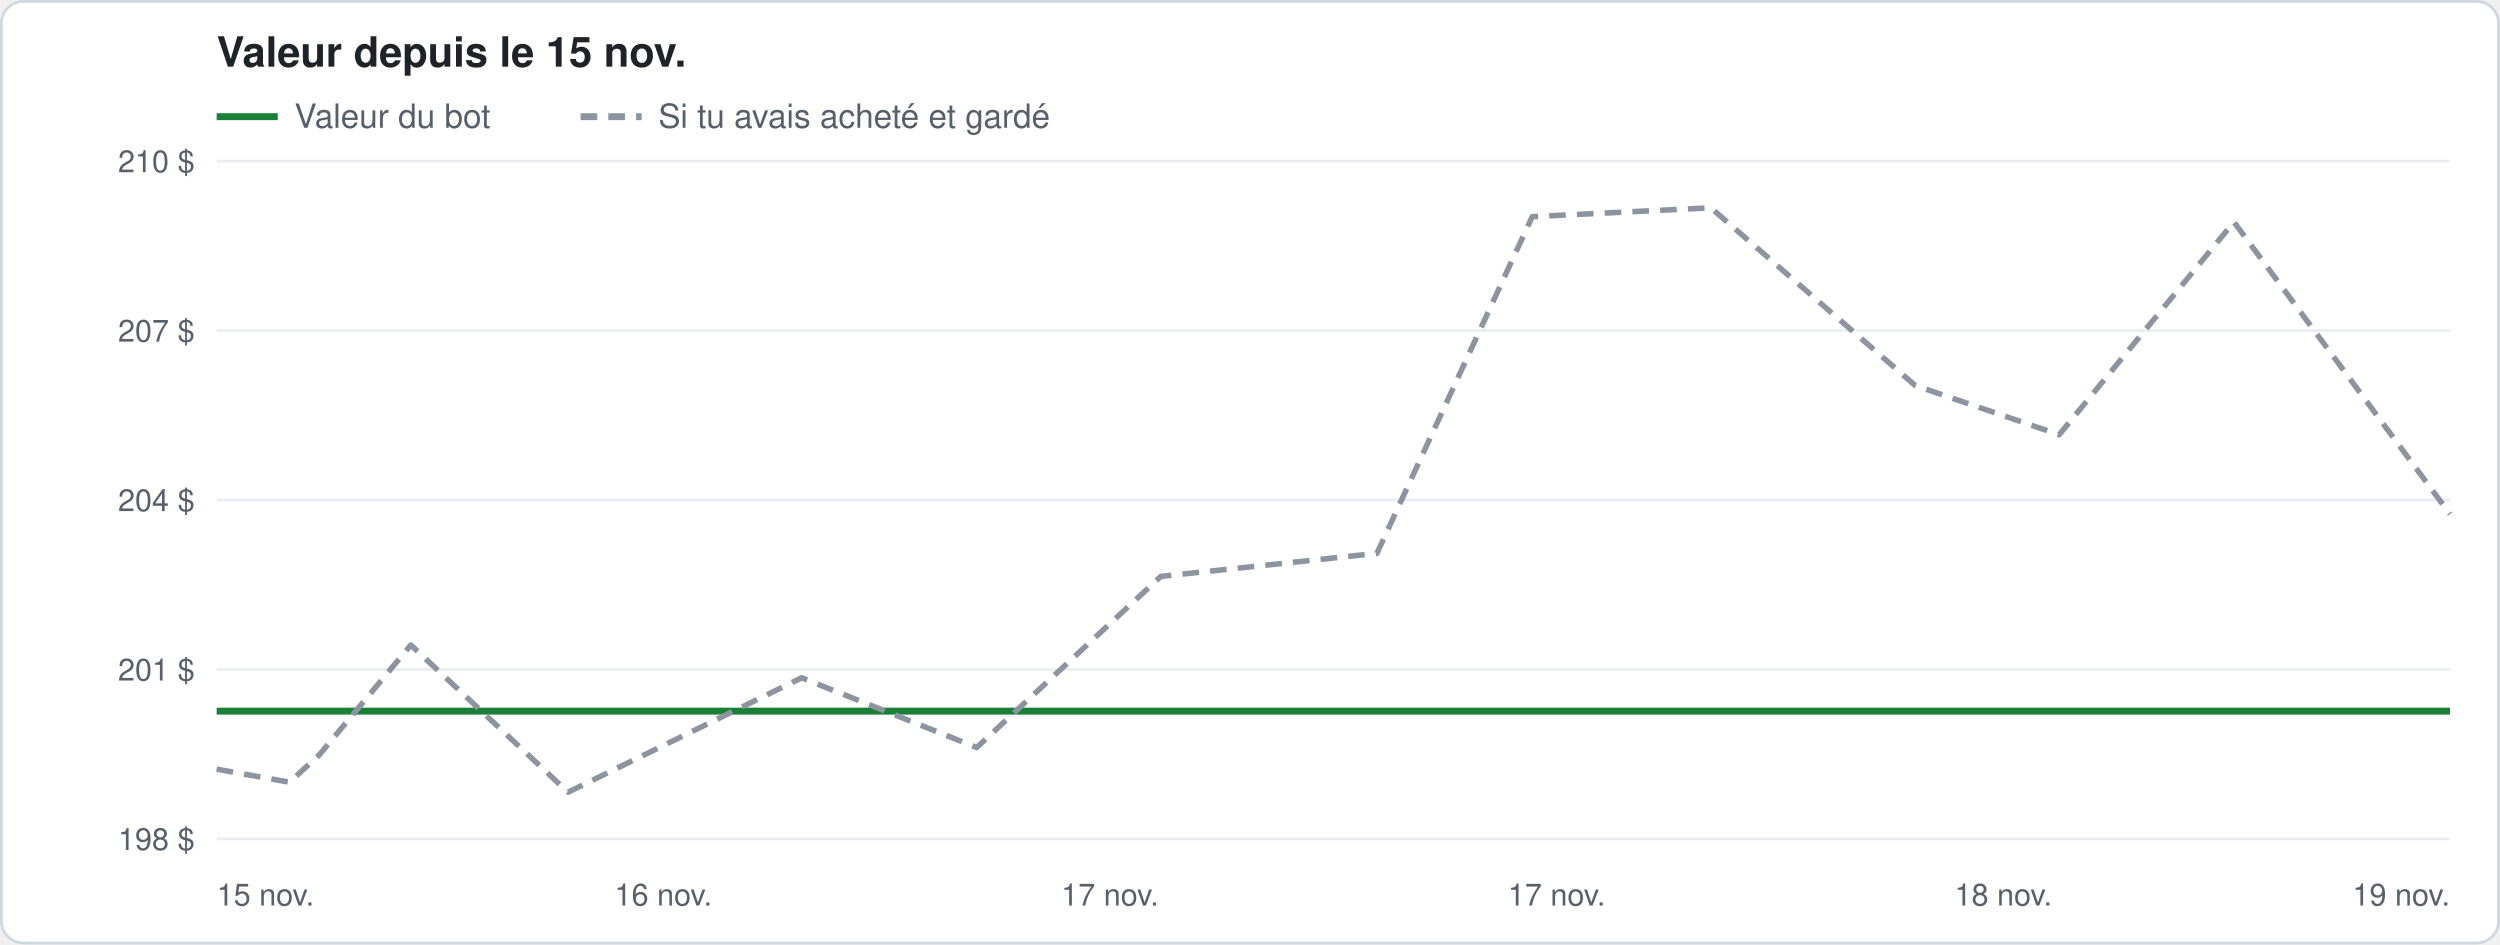
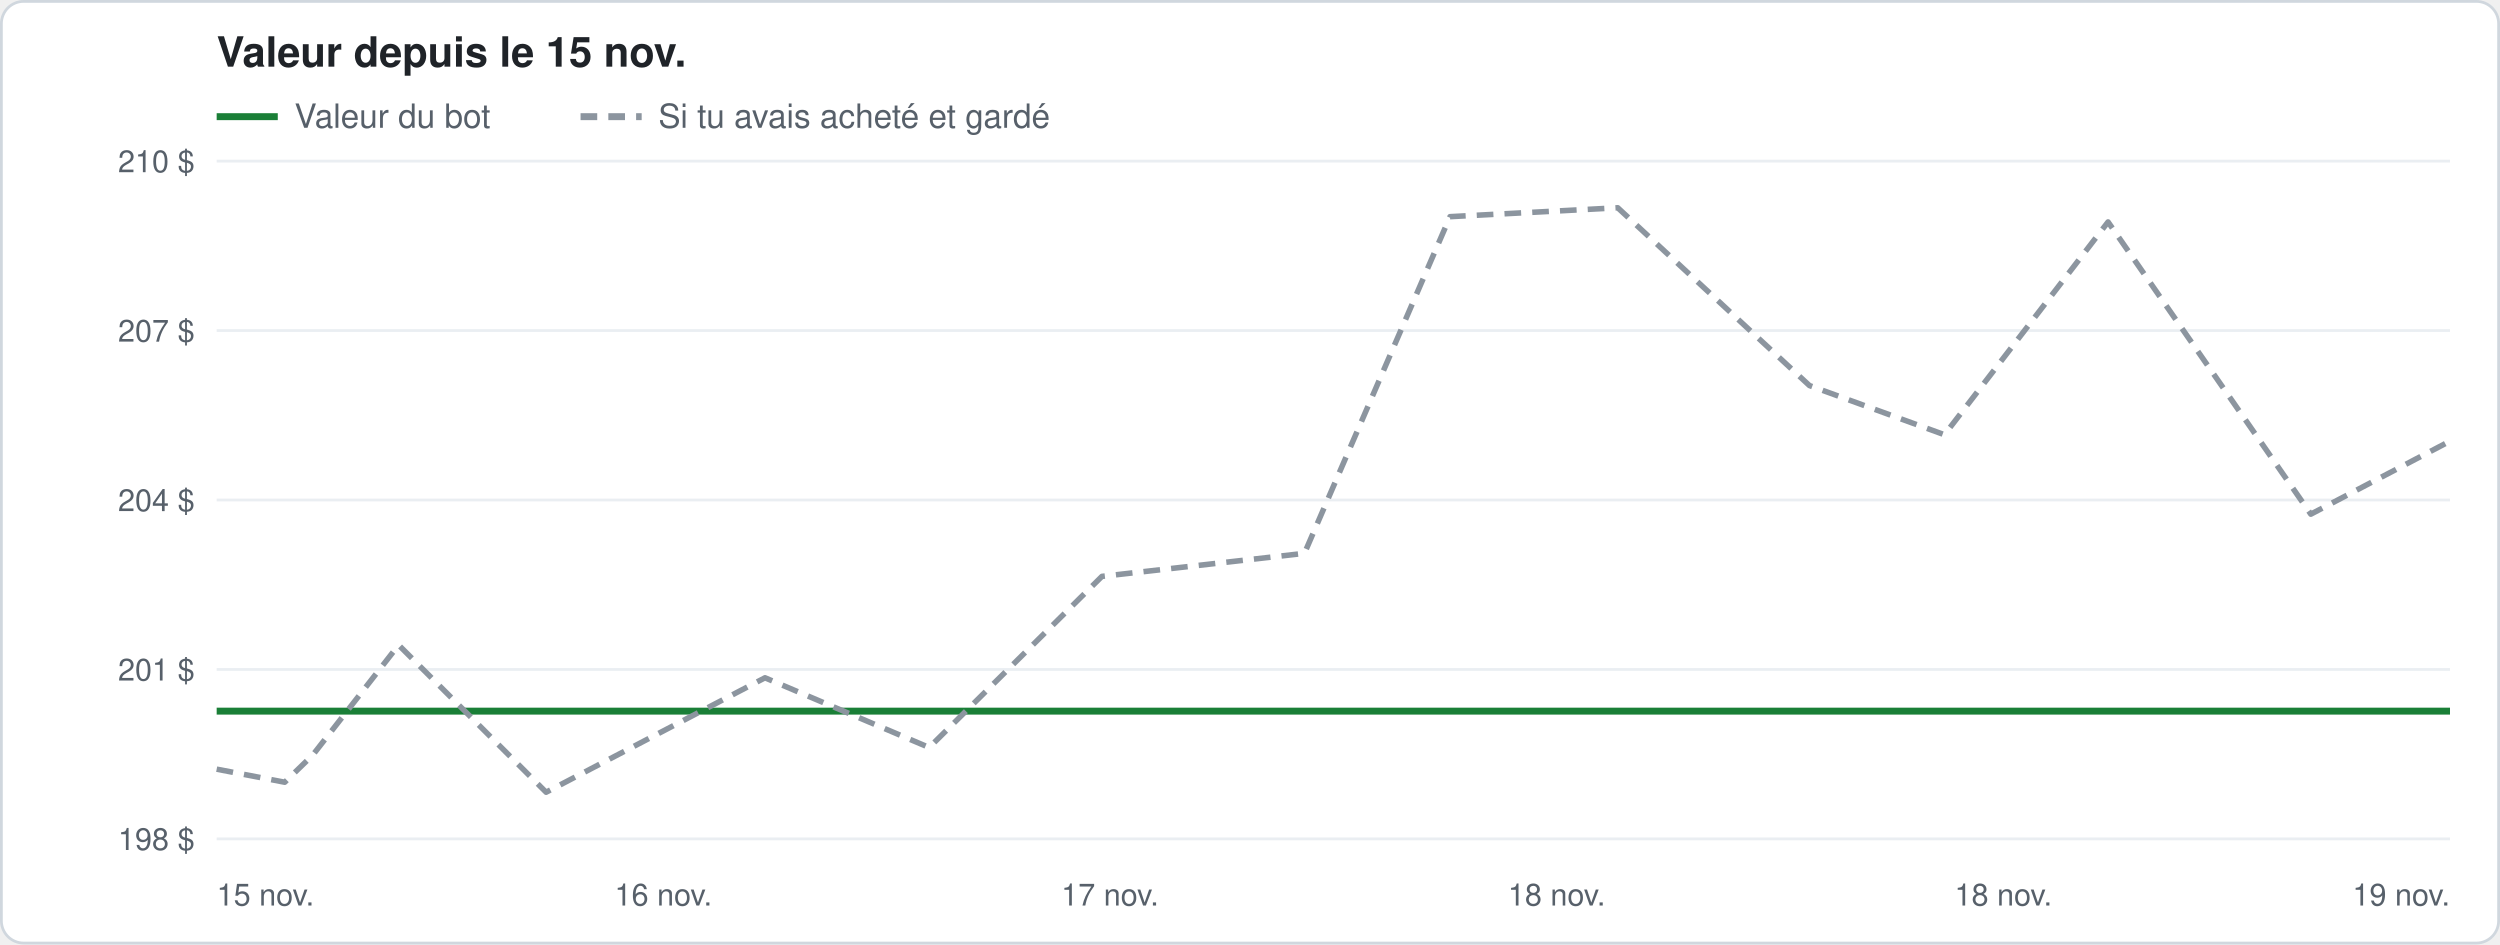
<svg xmlns="http://www.w3.org/2000/svg" width="900" height="340" viewBox="0 0 900 340" font-family="-apple-system, Segoe UI, Helvetica, Arial, sans-serif">
  <rect x="0.5" y="0.5" width="899" height="339" rx="8" fill="#ffffff" stroke="#d0d7de" />
  <text x="78" y="24" font-size="15" font-weight="600" fill="#1f2328">Valeur depuis le 15 nov.</text>
  <line x1="78" y1="42" x2="100" y2="42" stroke="#1a7f37" stroke-width="2.5" />
  <text x="106" y="46" font-size="12" fill="#57606a">Valeur du bot</text>
  <line x1="209" y1="42" x2="231" y2="42" stroke="#8c959f" stroke-width="2.5" stroke-dasharray="6 4" />
  <text x="237" y="46" font-size="12" fill="#57606a">Si tu avais acheté et gardé</text>
  <line x1="78" y1="302.0" x2="882" y2="302.0" stroke="#eaeef2" />
  <text x="70" y="306.0" font-size="11" fill="#57606a" text-anchor="end">198 $</text>
  <line x1="78" y1="241.0" x2="882" y2="241.0" stroke="#eaeef2" />
  <text x="70" y="245.0" font-size="11" fill="#57606a" text-anchor="end">201 $</text>
  <line x1="78" y1="180.0" x2="882" y2="180.0" stroke="#eaeef2" />
  <text x="70" y="184.0" font-size="11" fill="#57606a" text-anchor="end">204 $</text>
  <line x1="78" y1="119.0" x2="882" y2="119.0" stroke="#eaeef2" />
  <text x="70" y="123.0" font-size="11" fill="#57606a" text-anchor="end">207 $</text>
  <line x1="78" y1="58.0" x2="882" y2="58.0" stroke="#eaeef2" />
  <text x="70" y="62.0" font-size="11" fill="#57606a" text-anchor="end">210 $</text>
  <text x="78.0" y="326" font-size="11" fill="#57606a" text-anchor="start">15 nov.</text>
  <text x="238.8" y="326" font-size="11" fill="#57606a" text-anchor="middle">16 nov.</text>
  <text x="399.6" y="326" font-size="11" fill="#57606a" text-anchor="middle">17 nov.</text>
-   <text x="560.4" y="326" font-size="11" fill="#57606a" text-anchor="middle">17 nov.</text>
+   <text x="560.4" y="326" font-size="11" fill="#57606a" text-anchor="middle">18 nov.</text>
  <text x="721.2" y="326" font-size="11" fill="#57606a" text-anchor="middle">18 nov.</text>
  <text x="882.0" y="326" font-size="11" fill="#57606a" text-anchor="end">19 nov.</text>
-   <polyline points="78.0,256.0 104.2,256.0 114.9,256.0 147.9,256.0 204.5,256.0 288.6,256.0 351.6,256.0 417.9,256.0 495.7,256.0 551.6,256.0 615.9,256.0 689.5,256.0 741.3,256.0 804.2,256.0 882.0,256.0" fill="none" stroke="#1a7f37" stroke-width="2.5" stroke-linejoin="round" />
-   <polyline points="78.0,276.9 104.2,281.6 114.9,271.8 147.9,232.2 204.5,285.2 288.6,244.0 351.6,269.1 417.9,207.5 495.7,199.2 551.6,78.0 615.9,74.8 689.5,138.8 741.3,156.5 804.2,79.9 882.0,185.1" fill="none" stroke="#8c959f" stroke-width="2" stroke-linejoin="round" stroke-dasharray="6 4" />
+   <polyline points="78.0,256.0 102.5,256.0 112.6,256.0 143.5,256.0 196.6,256.0 275.4,256.0 334.5,256.0 396.7,256.0 469.6,256.0 522.0,256.0 582.4,256.0 651.4,256.0 700.0,256.0 758.9,256.0 831.9,256.0 882.0,256.0" fill="none" stroke="#1a7f37" stroke-width="2.5" stroke-linejoin="round" />
+   <polyline points="78.0,276.9 102.5,281.6 112.6,271.8 143.5,232.2 196.6,285.2 275.4,244.0 334.5,269.1 396.7,207.5 469.6,199.2 522.0,78.0 582.4,74.8 651.4,138.8 700.0,156.5 758.9,79.9 831.9,185.1 882.0,158.8" fill="none" stroke="#8c959f" stroke-width="2" stroke-linejoin="round" stroke-dasharray="6 4" />
</svg>
